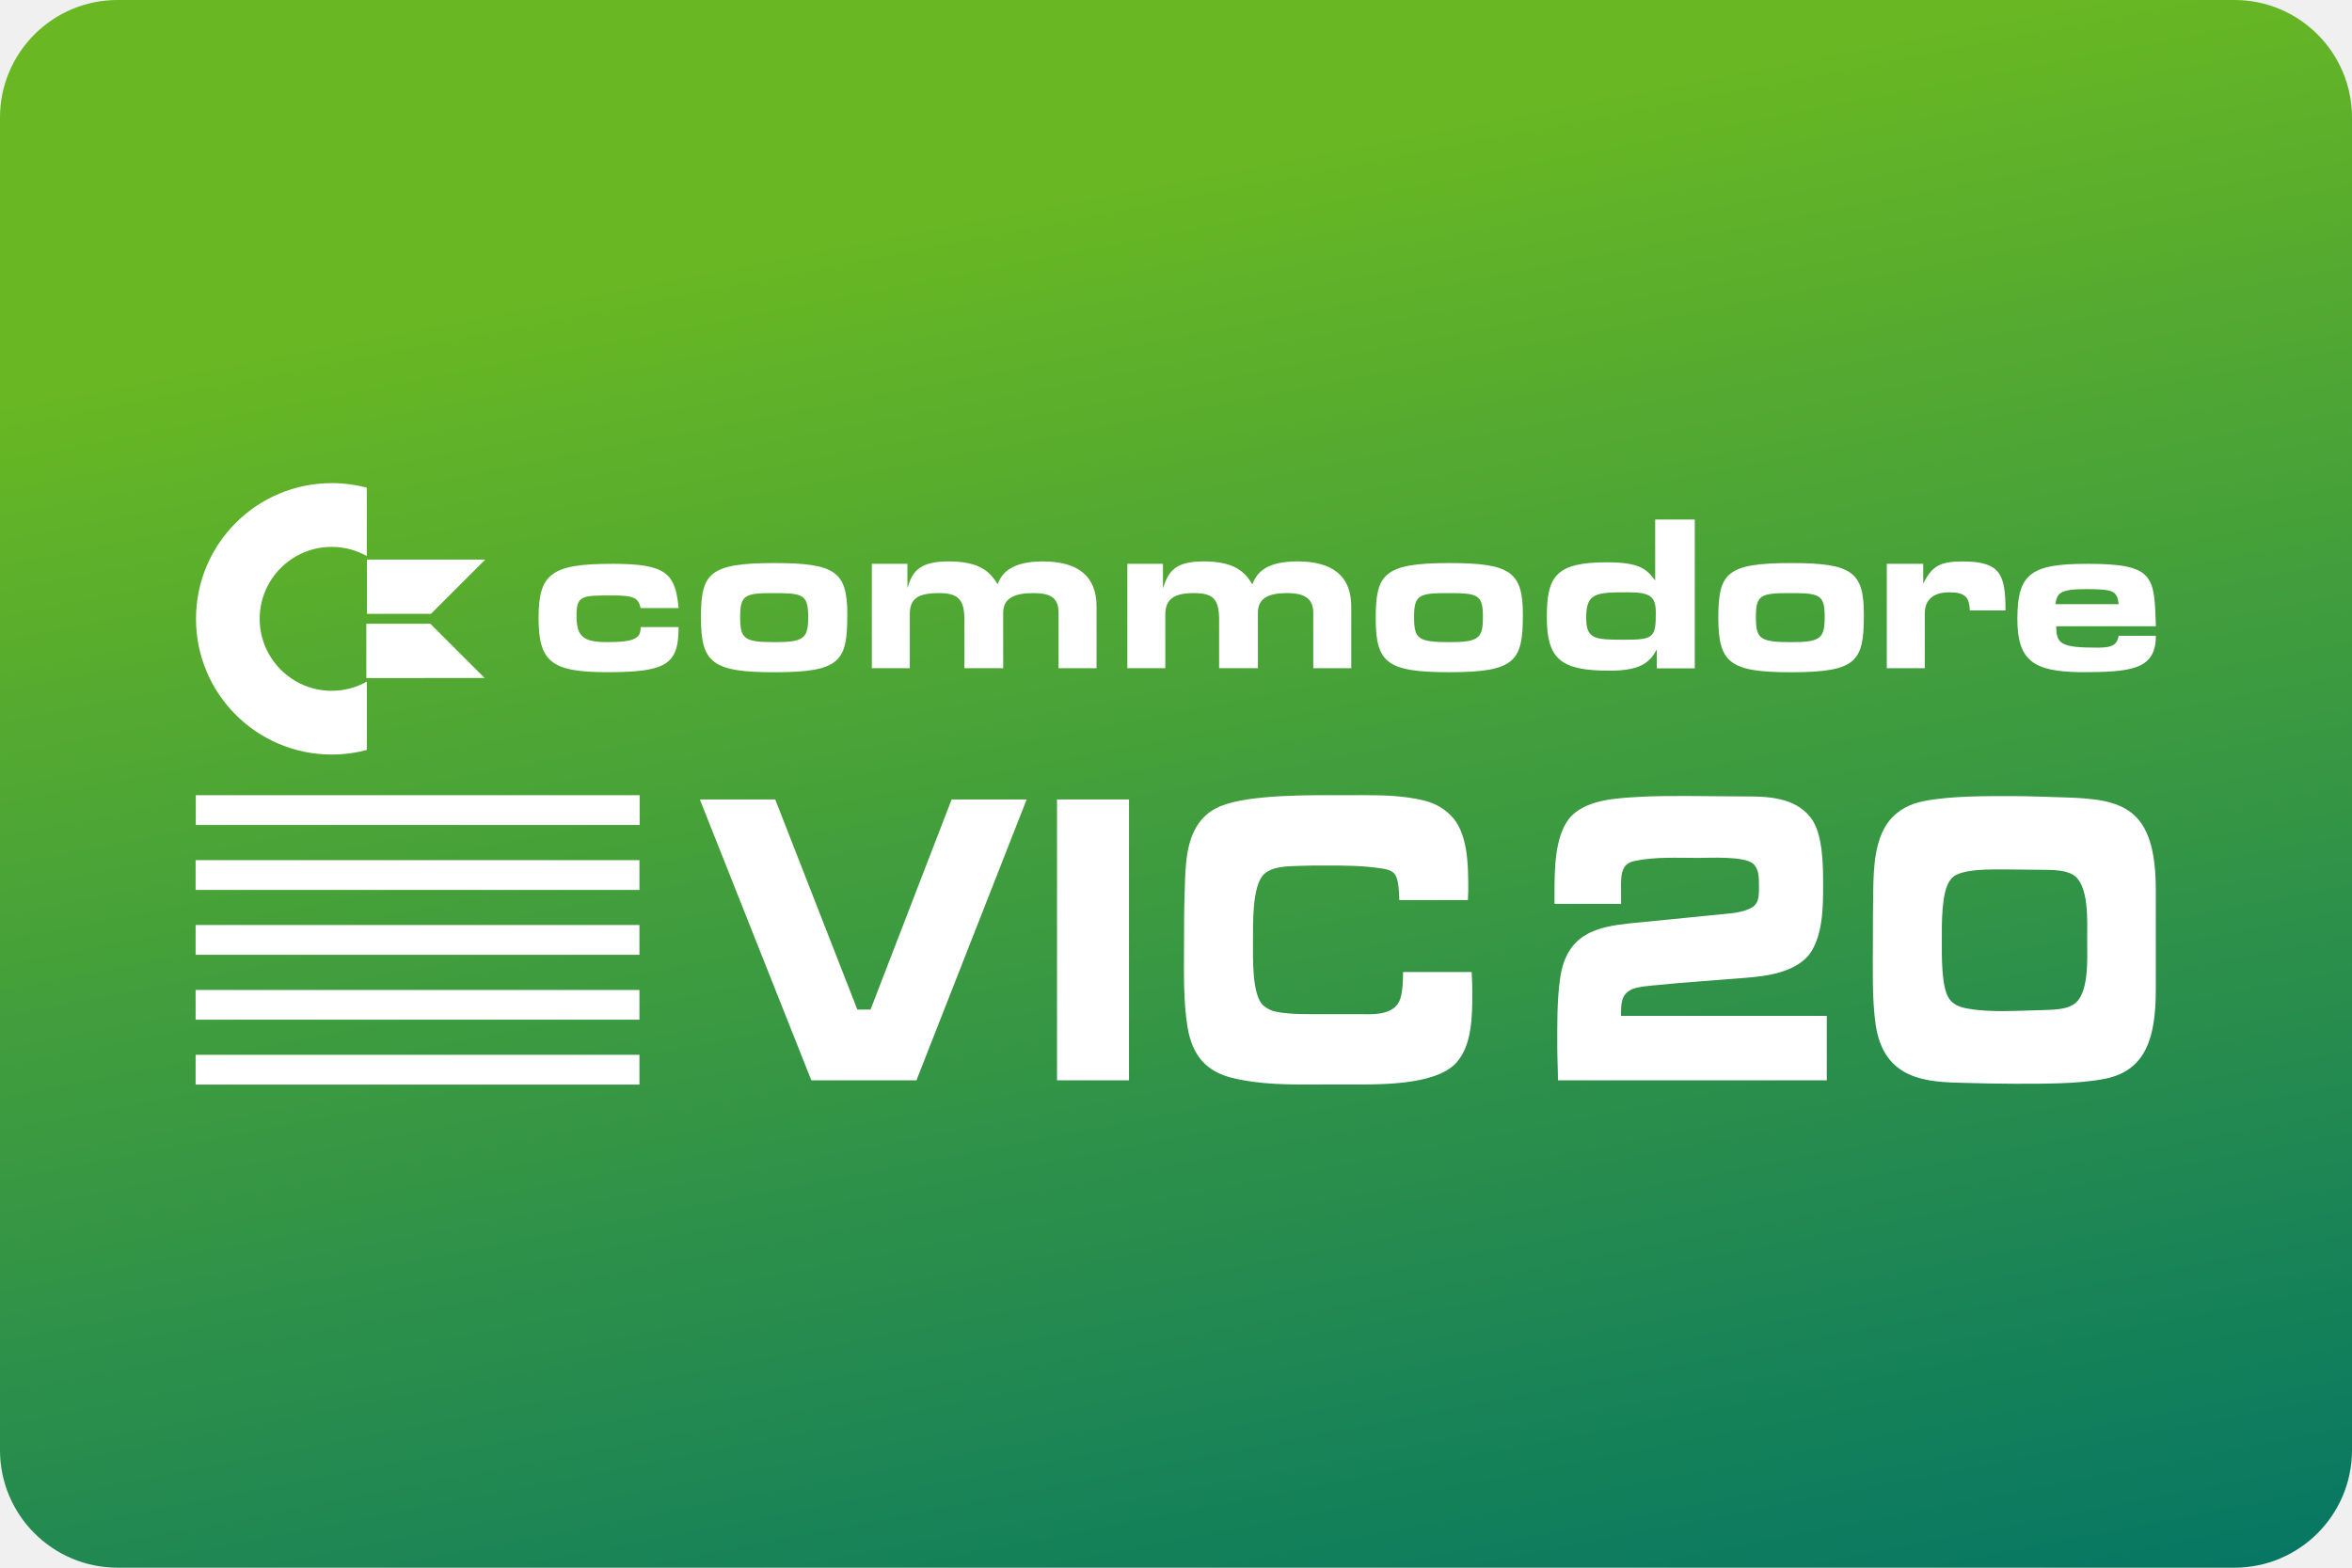
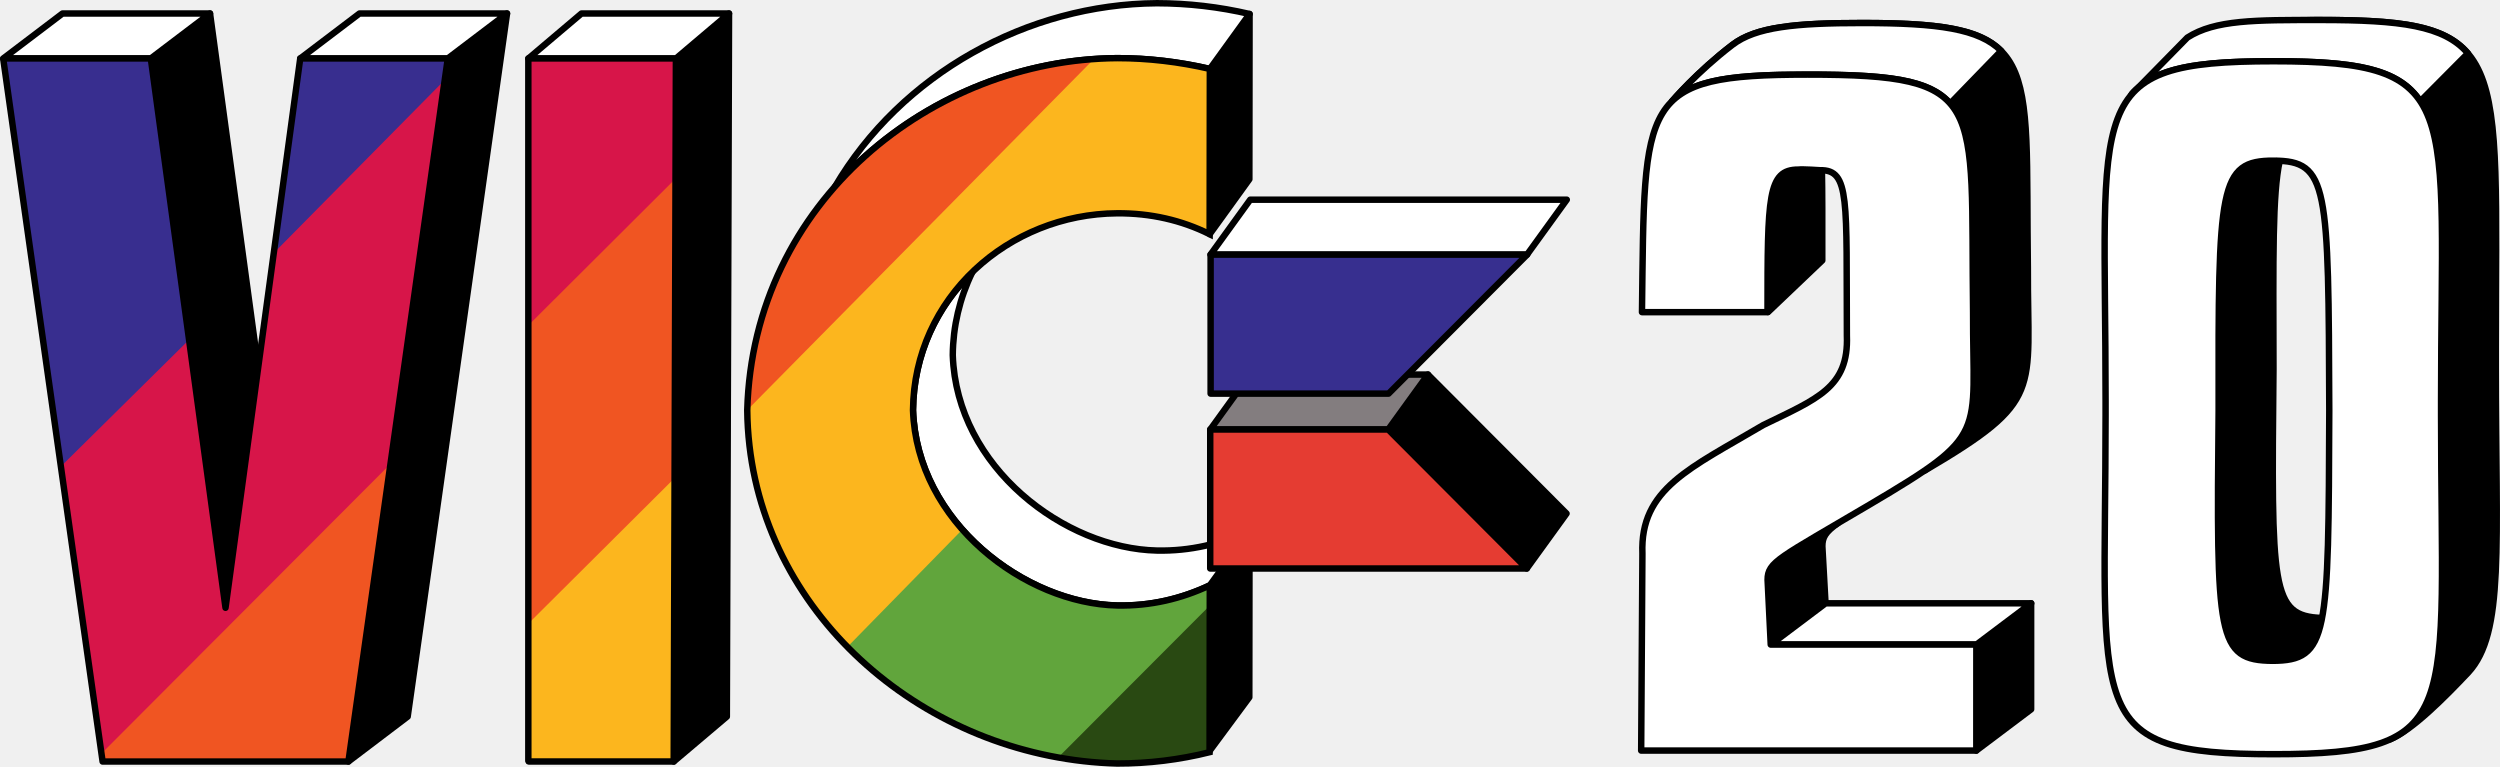
- <svg xmlns="http://www.w3.org/2000/svg" width="480" height="320" version="1.1" viewBox="0 0 480 320" xml:space="preserve">
-   <defs>
-     <linearGradient id="a" x1="44.05" x2="61.23" y1="13.23" y2="101.7" gradientTransform="scale(3.78)" gradientUnits="userSpaceOnUse">
-       <stop stop-color="#68b723" offset="0" />
-       <stop stop-color="#007367" offset="1" />
-     </linearGradient>
-   </defs>
-   <rect width="480" height="320" ry="24" fill="url(#a)" />
-   <path d="m67.69 98.62c-15.29 0-27.69 12.4-27.69 27.7 0 15.3 12.4 27.7 27.7 27.7 2.479 0 4.874-0.331 7.166-0.936v-13.95h-0.012c-2.125 1.187-4.562 1.875-7.166 1.875-8.093 0-14.69-6.584-14.69-14.69 0-8.104 6.582-14.69 14.69-14.69 2.604 0 5.041 0.677 7.166 1.875v-13.95c-2.281-0.615-4.687-0.938-7.166-0.938zm270.1 7.428v12.44c-1.771-2.427-3.386-3.707-9.844-3.707-10.33 0-12.27 2.749-12.27 11.14 0 8.562 2.75 10.98 12.76 10.98 6.302 0 8.24-1.614 9.688-4.354v3.875h7.75v-30.37h-8.084zm-262.9 8.176v11.08h7.959 3.656 1.447l11.08-11.08h-12.53-3.656-7.959zm118.7 0.375c-5.812 0-7.428 1.938-8.396 5.49l-0.01-5h-7.26v21.31h7.748v-10.98c0-3.229 1.616-4.354 5.98-4.354 4.041 0 5.166 1.449 5.166 5.49v9.842h7.916v-11.3c0-3.073 2.416-4.031 6.135-4.031 3.552 0 5.166 0.969 5.166 4.031v11.3h7.75v-12.59c0-6.291-3.875-9.209-10.98-9.209-6.135 0-8.395 2.261-9.207 4.688-1.614-2.75-3.875-4.688-10.01-4.688zm51.98 0c-5.646 0-7.106 1.938-8.23 5.49v-5h-7.27v21.31h7.75v-10.98c0-3.229 1.938-4.354 5.812-4.354 4.041 0 5.166 1.293 5.166 5.49v9.842h7.916v-11.3c0-3.073 2.26-4.031 5.979-4.031 3.552 0 5.322 1.125 5.322 4.031v11.3h7.75v-12.59c0-6.291-3.875-9.209-10.98-9.209-6.135 0-8.238 2.094-9.207 4.688-1.614-2.75-3.875-4.688-10.01-4.688zm155 0c-4.687 0-6.302 0.97-8.072 4.521l-0.012-4.031h-7.426v21.31h7.75v-11.13c0-2.906 1.781-4.363 5.01-4.363 3.229 0 4.041 0.968 4.197 3.707h7.27c0-7.26-0.967-10.01-8.717-10.01zm-242.5 0.334c-13.41 0-15.02 2.093-15.02 11.14 0 9.208 2.262 11.15 15.02 11.15 13.56-0.01 14.85-2.272 14.85-11.8 0-8.718-2.425-10.49-14.85-10.49zm137.7 0c-13.41 0-15.01 2.26-15.01 11.3 0 9.041 2.26 10.98 15.01 10.98 13.56 0 15.02-2.26 15.02-11.79 0-8.718-2.583-10.49-15.02-10.49zm69.76 0c-13.24 0-14.85 2.093-14.85 11.14 0 9.208 2.26 11.15 14.85 11.15 13.56-0.01 14.85-2.272 14.85-11.8 0-8.718-2.427-10.49-14.85-10.49zm-240.6 0.156c-12.27 0-15.02 1.937-15.02 10.98 0 9.041 2.583 11.14 14.05 11.14 12.11 0 14.53-1.614 14.53-9.207h-7.75c0 2.104-0.802 3.072-6.781 3.072-5.166 0-6.301-1.291-6.301-5.488 0-4.041 1.124-4.043 7.27-4.043 4.521 0 5.323 0.49 5.812 2.584h7.75c-0.646-7.27-2.751-9.041-13.56-9.041zm301 0c-11.62 0-14.22 2.093-14.22 11.3 0 8.562 3.396 10.66 12.76 10.82 10.5 0 15.5-0.489 15.5-7.426h-7.594c-0.312 1.614-0.959 2.416-4.188 2.416-7.427 0-8.551-0.645-8.551-4.363h20.34c-0.323-10.33-0.322-12.75-14.05-12.75zm-0.322 5.166c5.656 0 6.458 0.322 6.781 3.072h-12.92c0.323-2.26 0.968-3.072 6.135-3.072zm-93.5 0.646c4.354 0 5.812 0.646 5.812 4.031 0 5.166-0.322 5.654-6.457 5.654-6.135 0-7.75-0.166-7.75-4.52 0-5 1.937-5.166 8.395-5.166zm-174.6 0.166c6.302 0 7.426 0.157 7.426 4.844 0 4.364-0.811 5.166-6.779 5.166-6.302 0-7.105-0.645-7.105-5.166 0-4.364 0.97-4.844 6.459-4.844zm137.7 0c6.302 0 7.428 0.157 7.428 4.844 0 4.364-0.813 5.166-6.781 5.166-6.468 0-7.271-0.645-7.271-5.166 0-4.364 0.969-4.844 6.625-4.844zm69.75 0c6.302 0 7.428 0.157 7.428 4.844 0 4.364-0.802 5.166-6.781 5.166-6.448 0-7.26-0.645-7.26-5.166 0-4.364 0.968-4.844 6.613-4.844zm-290.2 6.26v11.08h11.62v-0.012h12.53l-11.08-11.07h-1.447-11.62zm203.8 34.98c-1.322-0.002-2.641 0.01-3.951 0.01-6.416 0-19.45-0.249-25.52 2.24-1.448 0.604-2.759 1.456-3.863 2.748-3.239 3.781-3.314 9.458-3.449 14.7-0.135 3.354-0.135 6.791-0.135 10.23 0 5.677-0.208 11.7 0.688 17.28 0.969 6.104 4 9.115 8.76 10.41 5.927 1.542 12.2 1.457 18.27 1.457v-0.02h5.947c5.448 0 17.66 0.344 21.93-4.469 3.167-3.531 3.24-9.374 3.24-14.27 0-1.375-0.062-2.834-0.135-4.209h-14c0 1.635-0.074 3.864-0.553 5.416-1.167 3.698-6.134 3.178-8.686 3.178h-7.104c-3.031 0-6.272 0.093-9.24-0.428-1.104-0.167-2.073-0.604-2.969-1.375-2.344-2.146-2.072-9.969-2.072-13.06 0-3.354-0.208-11.34 2.209-13.67 1.729-1.635 4.687-1.634 6.76-1.717 2-0.083 3.926-0.084 5.926-0.084 3.719 0 7.646-6.2e-4 11.38 0.604 0.823 0.083 1.926 0.344 2.551 1.031 0.958 1.031 0.958 3.864 1.031 5.416h14c0-0.604 0.072-1.29 0.072-1.895 0-5.156 0.002-11.95-3.654-15.47-1.656-1.635-3.511-2.499-5.584-3.01-3.875-0.906-7.873-1.034-11.84-1.041zm-238.6 0.01v6.082h90.58v-6.082h-90.58zm303.5 0.166c-2.969 0-5.926 6.6e-4 -8.895 0.178-4.208 0.25-11.24 0.426-14.42 4.551-2.823 3.698-2.896 10.23-2.896 14.96v2.322h13.58v-1.896c0-3.437-0.355-6.269 2.822-6.873 4.208-0.865 8.759-0.606 12.97-0.606 2 0 9.449-0.426 11.18 1.209 1.177 1.031 1.176 2.833 1.176 4.469 0 2.406 0.002 3.864-1.998 4.729-2.135 0.948-4.554 0.949-6.762 1.209l-17.37 1.719c-6.614 0.698-13.24 1.894-14.48 11.44-0.625 4.562-0.553 9.198-0.553 13.84 0 2.236 0.136 4.545 0.137 6.781h54.87v-13.16h-42c0-2.489 7.6e-4 -4.385 2.209-5.416 1.104-0.521 4.061-0.782 5.238-0.865 2.625-0.26 5.24-0.51 7.865-0.688 3.312-0.25 6.551-0.509 9.863-0.769 4.281-0.344 11.52-1.033 14.07-6.105 1.927-3.781 2-8.333 2-12.63 0-4.208 0.001-10.74-2.551-14.01-3.302-4.219-8.959-4.301-13.38-4.301l-11.38-0.084h-1.312zm67.67 0.021c-5.656 0-13.03-0.083-18.55 1.031-2.625 0.51-5.239 1.719-7.104 4.125-2.833 3.698-3.105 9.198-3.178 14.01-0.073 3.437-0.072 6.791-0.072 10.23 0 5.406-0.208 11.85 0.553 17.19 1.656 11.44 10.49 11.78 18.07 11.95 3.448 0.094 6.824 0.178 10.27 0.178 5.583 0 13.03 0.083 18.55-1.031 8.343-1.719 10.27-8.51 10.29-18.05v-20.46c0-17.01-6.834-18.56-18.62-18.91-3.385-0.083-6.832-0.26-10.21-0.26zm-268.3 0.688 22.75 57.33h21.45l22.49-57.33h-15.31l-16.55 42.89h-2.688l-16.76-42.89h-15.38zm72.89 0v57.33h14.69v-57.33h-14.69zm-175.8 12.38v6.082h90.58v-6.082h-90.58zm366.9 1.895c0.731-0.004 1.454 0 2.16 0 2.823 0 5.583 0.084 8.344 0.084 1.729 0 4.073 0.083 5.656 0.947 3.448 1.969 2.968 9.626 2.979 13.4 0 3.781 0.479 11.34-2.969 13.24-1.583 0.948-3.927 0.948-5.656 1.031l-6.072 0.176c-3.104 0.094-8 0.095-10.97-0.769-1.031-0.344-1.863-0.772-2.551-1.803-1.583-2.323-1.449-9.03-1.449-11.86 0-3.094-0.134-9.885 1.73-12.29 0.615-0.854 1.447-1.199 2.27-1.459 2.07-0.578 4.334-0.675 6.527-0.688zm-366.9 11.35v6.072h90.58v-6.072h-90.58zm0 13.25v6.072h90.58v-6.072h-90.58zm0 13.24v6.084h90.58v-6.084h-90.58z" fill="#fff" />
+ <svg xmlns="http://www.w3.org/2000/svg" height="148.508" viewBox="0 0 193.688 59.403" width="484.219">
+   <g transform="translate(-398.858 -2.907)">
+     <g>
+       <g stroke="#000" stroke-linecap="round" stroke-linejoin="round" stroke-width=".5">
+         <path d="m451.23 7.436-.17 54.47 4.11-3.481.17-54.471z" />
+         <path d="m455.34 3.954h-11.432l-4.11 3.482h11.432z" fill="#fff" />
+       </g>
+       <path d="m439.8 61.906h11.262l.17-54.47h-11.432z" fill="#fcb61e" />
+       <path d="m451.13 39.939.101-32.503h-11.431v43.778z" fill="#f05522" />
+       <path d="m451.2 16.743.029-9.308h-11.432v20.675z" fill="#d71549" />
+       <path d="m439.89 61.906h11.163l.17-54.47h-11.433v54.361c0 .109 0 .109.098.109z" fill="none" stroke="#000" stroke-linecap="round" stroke-linejoin="round" stroke-width=".5" />
+     </g>
+     <g>
+       <g stroke="#000" stroke-linejoin="round" stroke-width=".5">
+         <path d="m492.59 8.246-.01 12.802 3.072-4.255.016-12.803zm-.004 40.014-.016 12.83 3.078-4.16.016-12.926z" />
+         <path d="m495.67 3.99a31.893 31.893 0 0 0 -7.176-.833c-10.026.068-19.817 5.462-24.959 14.232 5.475-6.227 13.597-9.92 21.881-9.977 2.392 0 4.784.283 7.176.834zm-.004 40.015c-2.2 1.035-4.594 1.61-7.172 1.556-7.108-.147-15.527-6.412-15.82-15.139a14.942 14.942 0 0 1 1.508-6.414c-2.773 2.699-4.546 6.411-4.588 10.67.293 8.727 8.715 14.992 15.822 15.139 2.578.053 4.971-.52 7.172-1.557z" fill="#fff" />
+       </g>
+       <path d="m492.57 61.185a29.35 29.35 0 0 1 -7.155.875c-14.163-.366-26.86-10.66-28.49-24.61a26.175 26.175 0 0 1 -.174-2.773c.45-16.186 14.325-27.168 28.664-27.266 2.392 0 4.783.283 7.175.834l-.015 12.803c-2.18-1.082-4.566-1.633-7.16-1.616-8.413.053-15.735 6.516-15.822 15.245.293 8.726 8.714 14.993 15.822 15.139 2.578.053 4.971-.522 7.172-1.558z" fill="#294912" />
+       <path d="m480.84 61.594c-12.231-2.19-22.466-11.715-23.917-24.142a26.175 26.175 0 0 1 -.175-2.774c.45-16.186 14.325-27.168 28.664-27.266 2.392 0 4.784.283 7.176.834l-.015 12.803c-2.18-1.082-4.567-1.633-7.16-1.616-8.413.054-15.736 6.516-15.823 15.245.293 8.726 8.714 14.993 15.822 15.139 2.578.053 4.972-.522 7.172-1.557l-.002 1.567z" fill="#61a53c" />
+       <path d="m464.51 53.029c-4.088-4.163-6.877-9.526-7.584-15.577a26.175 26.175 0 0 1 -.175-2.774c.451-16.186 14.325-27.168 28.664-27.266 2.392 0 4.784.283 7.176.834l-.015 12.803c-2.18-1.082-4.567-1.633-7.16-1.616-8.413.054-15.736 6.516-15.823 15.245.12 3.585 1.613 6.755 3.823 9.256z" fill="#fcb61e" />
+       <path d="m456.75 34.678c.432-15.505 13.182-26.235 26.858-27.196z" fill="#f05522" />
+       <path d="m492.57 61.185a29.35 29.35 0 0 1 -7.155.875c-14.163-.366-26.86-10.66-28.49-24.61a26.175 26.175 0 0 1 -.174-2.773c.45-16.186 14.325-27.168 28.664-27.266 2.392 0 4.783.283 7.175.834l-.015 12.803c-2.18-1.082-4.566-1.633-7.16-1.616-8.413.053-15.735 6.516-15.822 15.245.293 8.726 8.714 14.993 15.822 15.139 2.578.053 4.971-.522 7.172-1.558z" fill="none" stroke="#000" stroke-width=".5" />
+     </g>
+     <g stroke="#000" stroke-linejoin="round" stroke-width=".5">
+       <path d="m495.72 18.378h24.525l-3.079 4.256h-24.525z" fill="#fff" />
+       <path d="m506.41 36.181 10.737 10.769 3.079-4.256-10.737-10.769z" />
+       <path d="m509.49 31.925h-13.787l-3.078 4.256h13.787z" fill="#837d7f" />
+       <path d="m492.65 22.633h24.525l-10.737 10.769h-13.787z" fill="#372f8f" stroke-linecap="round" />
+       <path d="m492.62 46.95h24.525l-10.737-10.769h-13.787z" fill="#e53c32" />
+     </g>
+     <g stroke="#000" stroke-width=".5">
+       <g stroke-linejoin="round">
+         <path d="m535.84 27.084 4.2-4c.002-3.244.004-5.386-.027-6.92 0 0-1.48-.06-1.84-.019-1.83 0-2.25 1.134-2.323 5.88z" />
+         <path d="m551.72 27.081c-.216-16.465 1.23-18.394-12.826-18.394-5.626 0-8.745.354-10.491 2.056 0 0 1.907-2.251 4.676-4.366 1.812-1.385 4.87-1.687 10.063-1.687 14.056 0 12.61 2.53 12.826 18.995-.037 9.641 1.29 10.224-7.974 15.674 4.546-3.152 3.697-4.54 3.726-12.278zm4.5 30.78.001-8.213-4.247 3.197-.001 8.213zm-15.929-8.213-.244-4.413c0-.673.206-1.09 1.226-1.81-4.787 2.805-5.473 3.178-5.473 4.407l.244 5.013z" />
+       </g>
+       <path d="m564.02 10.203c1.79-2.054 5.059-2.55 10.975-2.55 14.835 0 12.979 3.131 12.979 26.242 0 .374-.003.782 0 1.2 0 16.532.95 22.84-3.939 25.093 1.707-.708 4.214-3.23 6.052-5.179 2.825-3.055 2.134-9.718 2.134-23.81-.003-.419 0-.826 0-1.201 0-23.11 1.257-25.542-13.579-25.542-5.054 0-8.349.362-10.497 1.748z" stroke-linejoin="round" />
+       <path d="m574.94 54.104c-4.35-.027-4.357-1.843-4.191-19.375-.031-17.374.016-19.386 4.263-19.375.229 0 .265-.013.47 0-.568 2.644-.502 7.338-.486 16.179-.16 16.965-.208 19.099 3.733 19.25-.534 2.85-1.571 3.31-3.789 3.322z" />
+       <g fill="#fff">
+         <g stroke-linejoin="round">
+           <path d="m590.06 7.04c-1.85-2.163-5.237-2.585-11.417-2.585-5.054 0-8.171-.023-10.319 1.363l-4.304 4.385c1.791-2.054 5.06-2.55 10.975-2.55 6.402 0 9.695.582 11.371 3.102zm-54.01 45.805 4.247-3.197h15.93l-4.247 3.197z" />
+           <path d="m549.95 10.925c-1.633-1.858-4.818-2.238-11.051-2.238-5.626 0-8.745.355-10.491 2.057 0 0 1.907-2.252 4.676-4.367 1.812-1.385 4.87-1.687 10.063-1.687 5.875 0 9.042.442 10.754 2.159z" stroke-linecap="round" />
+           <path d="m526.07 27.09h9.725c.006-8.96.007-11.045 2.38-11.045.36-.042 1.695.05 1.695.05 2.33-.05 2.02 2.311 2.075 12.814.156 4.02-2.293 4.885-6.478 6.928-5.645 3.342-9.56 4.915-9.363 9.964l-.096 15.257h25.965l.002-8.213h-15.93l-.244-5.013c0-1.408.9-1.692 7.885-5.818 9.327-5.509 8-5.291 8.036-14.933-.216-16.465 1.23-18.394-12.826-18.394-13.088 0-12.613 1.919-12.824 18.26z" stroke-linecap="square" />
+         </g>
+         <path d="m575 7.652c-14.868 0-13.012 3.135-13.012 26.242.003.42 0 .827 0 1.202 0 23.108-1.856 26.242 13.012 26.242 14.835 0 12.979-3.132 12.979-26.242-.003-.42 0-.827 0-1.202 0-23.11 1.856-26.242-12.979-26.242zm.01 7.702c4.248.01 4.248 1.936 4.309 19.375-.061 17.472-.061 19.351-4.381 19.374-4.35-.026-4.357-1.842-4.192-19.375-.03-17.374.016-19.386 4.264-19.375z" />
+       </g>
+     </g>
+     <g>
+       <g stroke="#000" stroke-linecap="round" stroke-linejoin="round" stroke-width=".5">
+         <path d="m415.13 3.954 5.79 42.559-4.592 3.482-5.789-42.56zm18.42 3.482-7.697 54.47 4.59-3.481 7.698-54.471z" />
+         <path d="m410.54 7.436h-11.432l4.59-3.482h11.433zm27.6-3.482h-11.432l-4.59 3.482h11.431z" fill="#fff" />
+       </g>
+       <path d="m399.11 7.436 7.697 54.47h19.045l7.698-54.47h-11.432l-5.788 42.558-5.789-42.559z" fill="#f05522" />
+       <path d="m429.11 38.848 4.439-31.412h-11.432l-5.787 42.559-5.79-42.559h-11.43l7.61 53.851z" fill="#d71549" />
+       <path d="m433.32 9.097.235-1.661h-11.432l-2.05 15.069zm-19.809 20.129-2.964-21.79h-11.432l4.466 31.605z" fill="#382e8f" />
+       <path d="m399.11 7.475 7.697 54.432h19.045l7.698-54.471h-11.432l-5.788 42.559-5.789-42.56h-11.34c-.043 0-.043.083-.072.102z" fill="none" stroke="#000" stroke-linecap="round" stroke-linejoin="round" stroke-width=".5" />
+     </g>
+   </g>
</svg>
